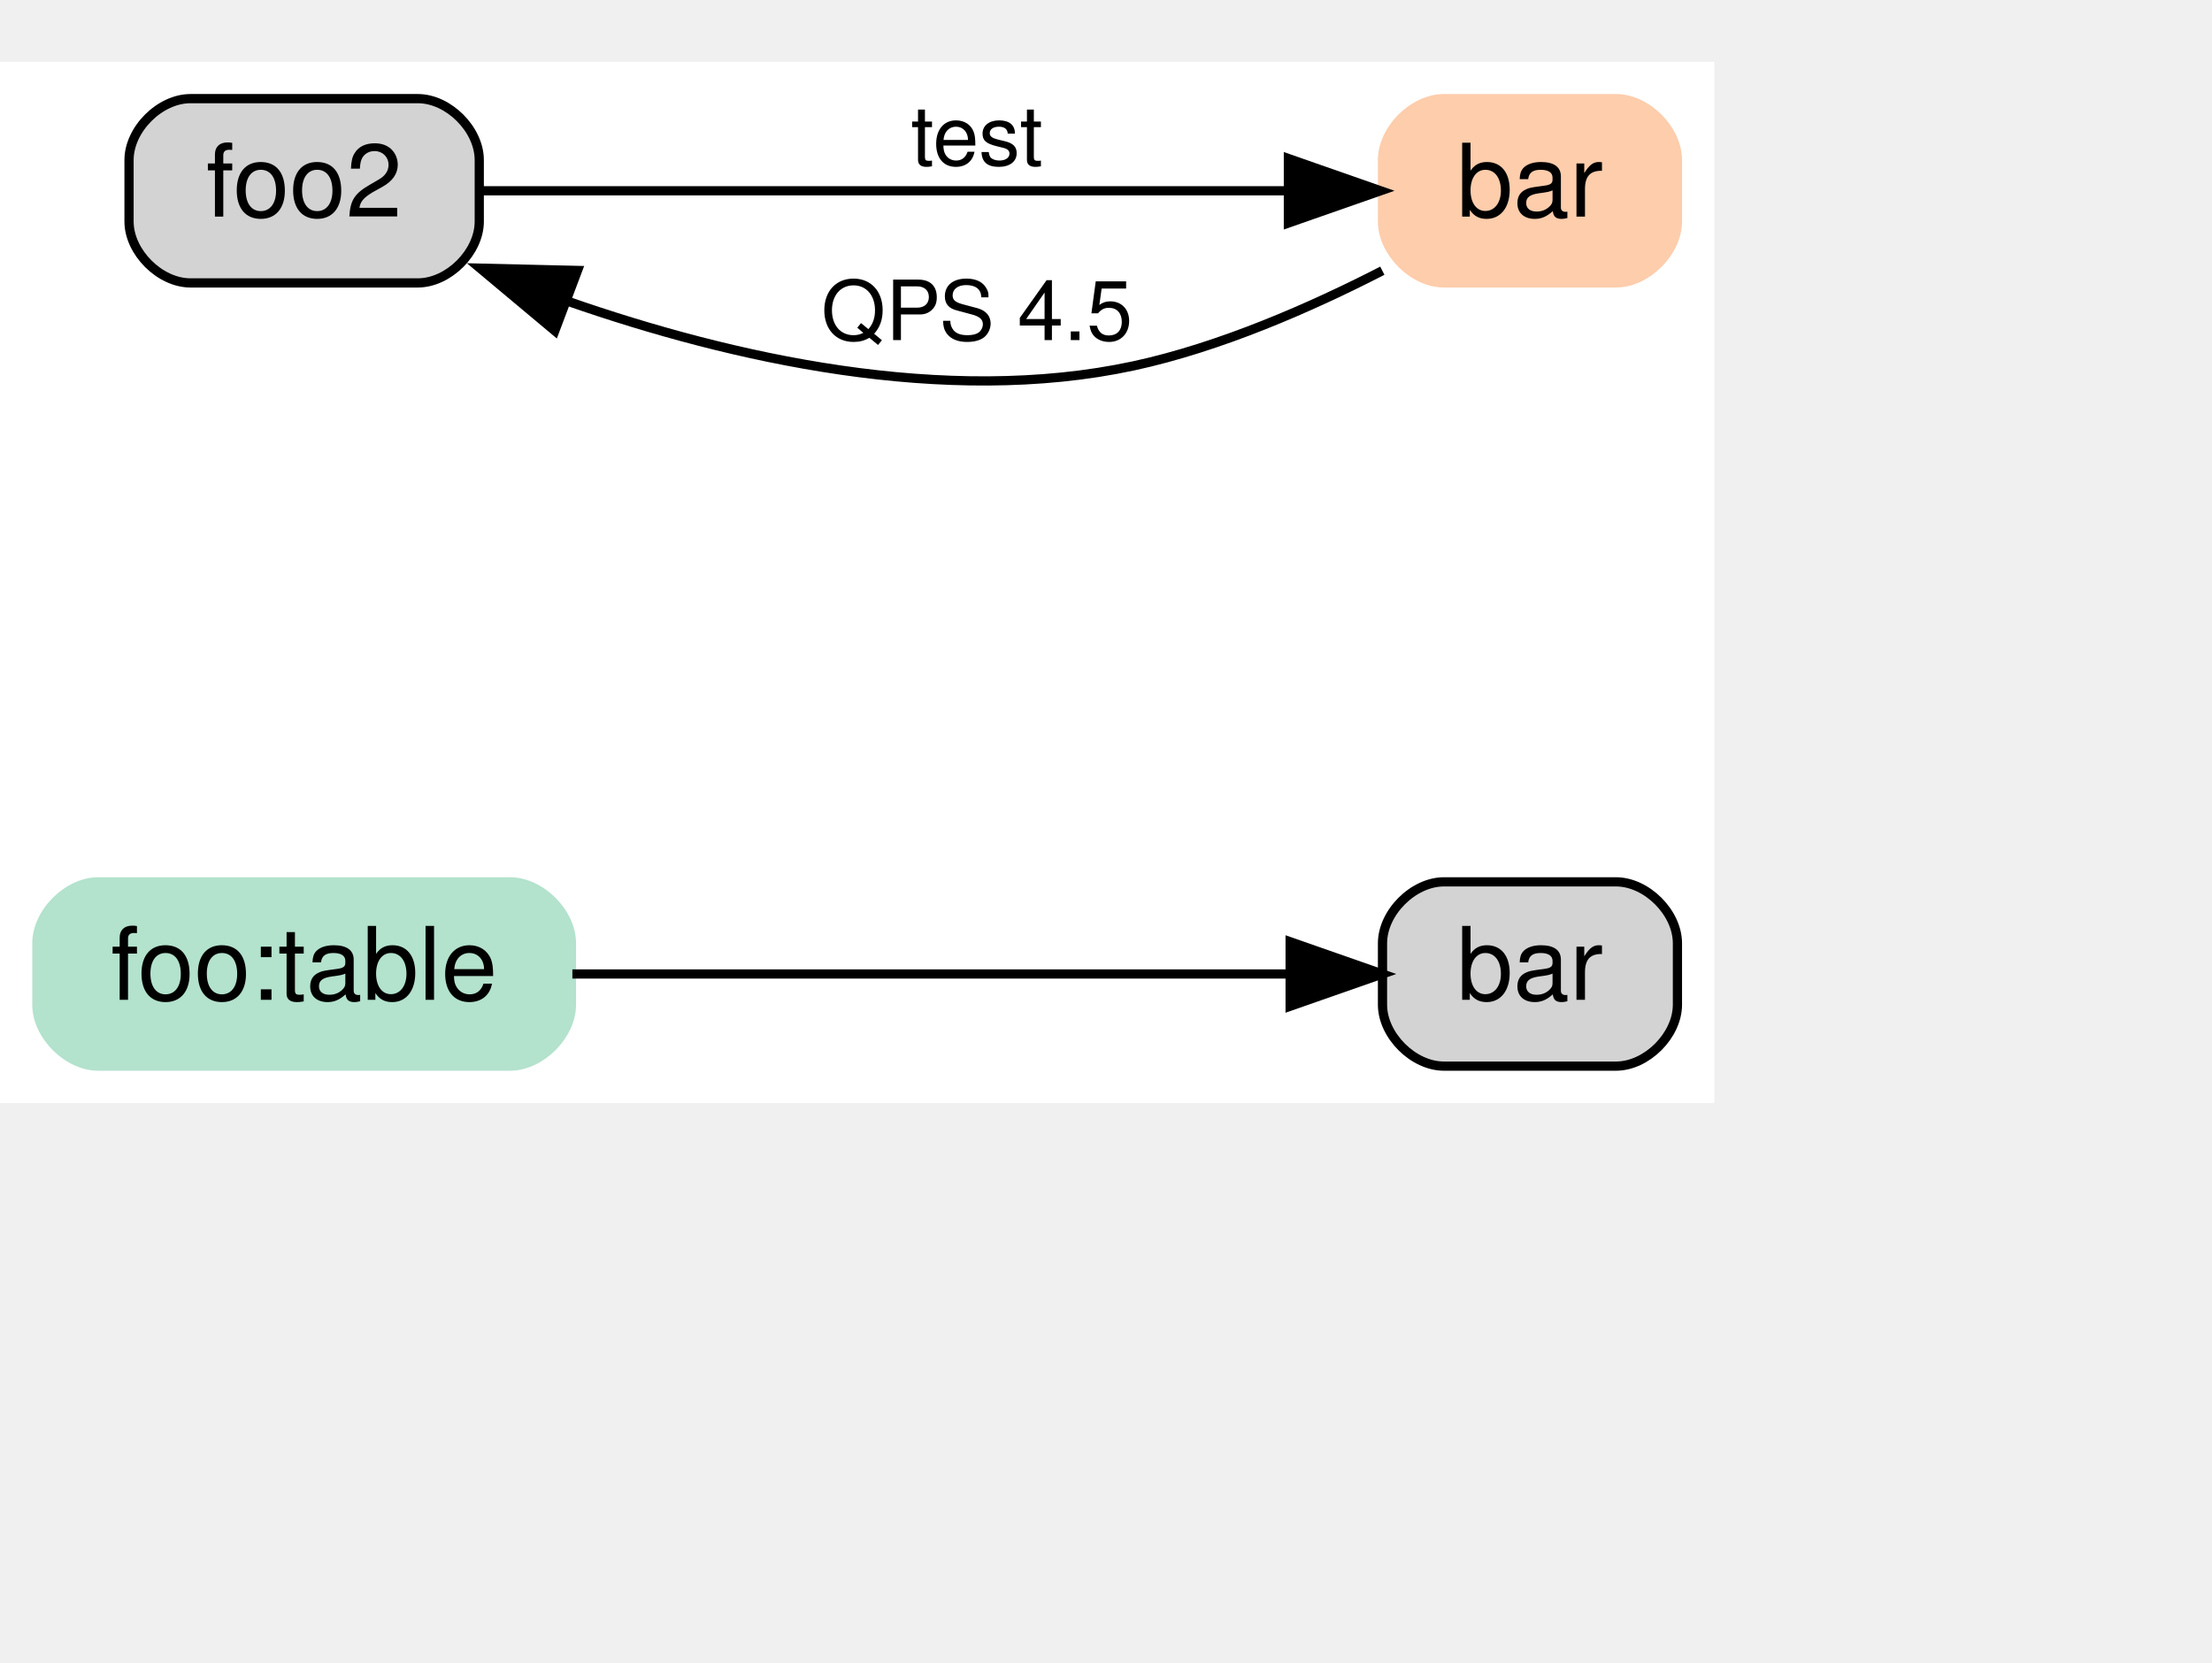
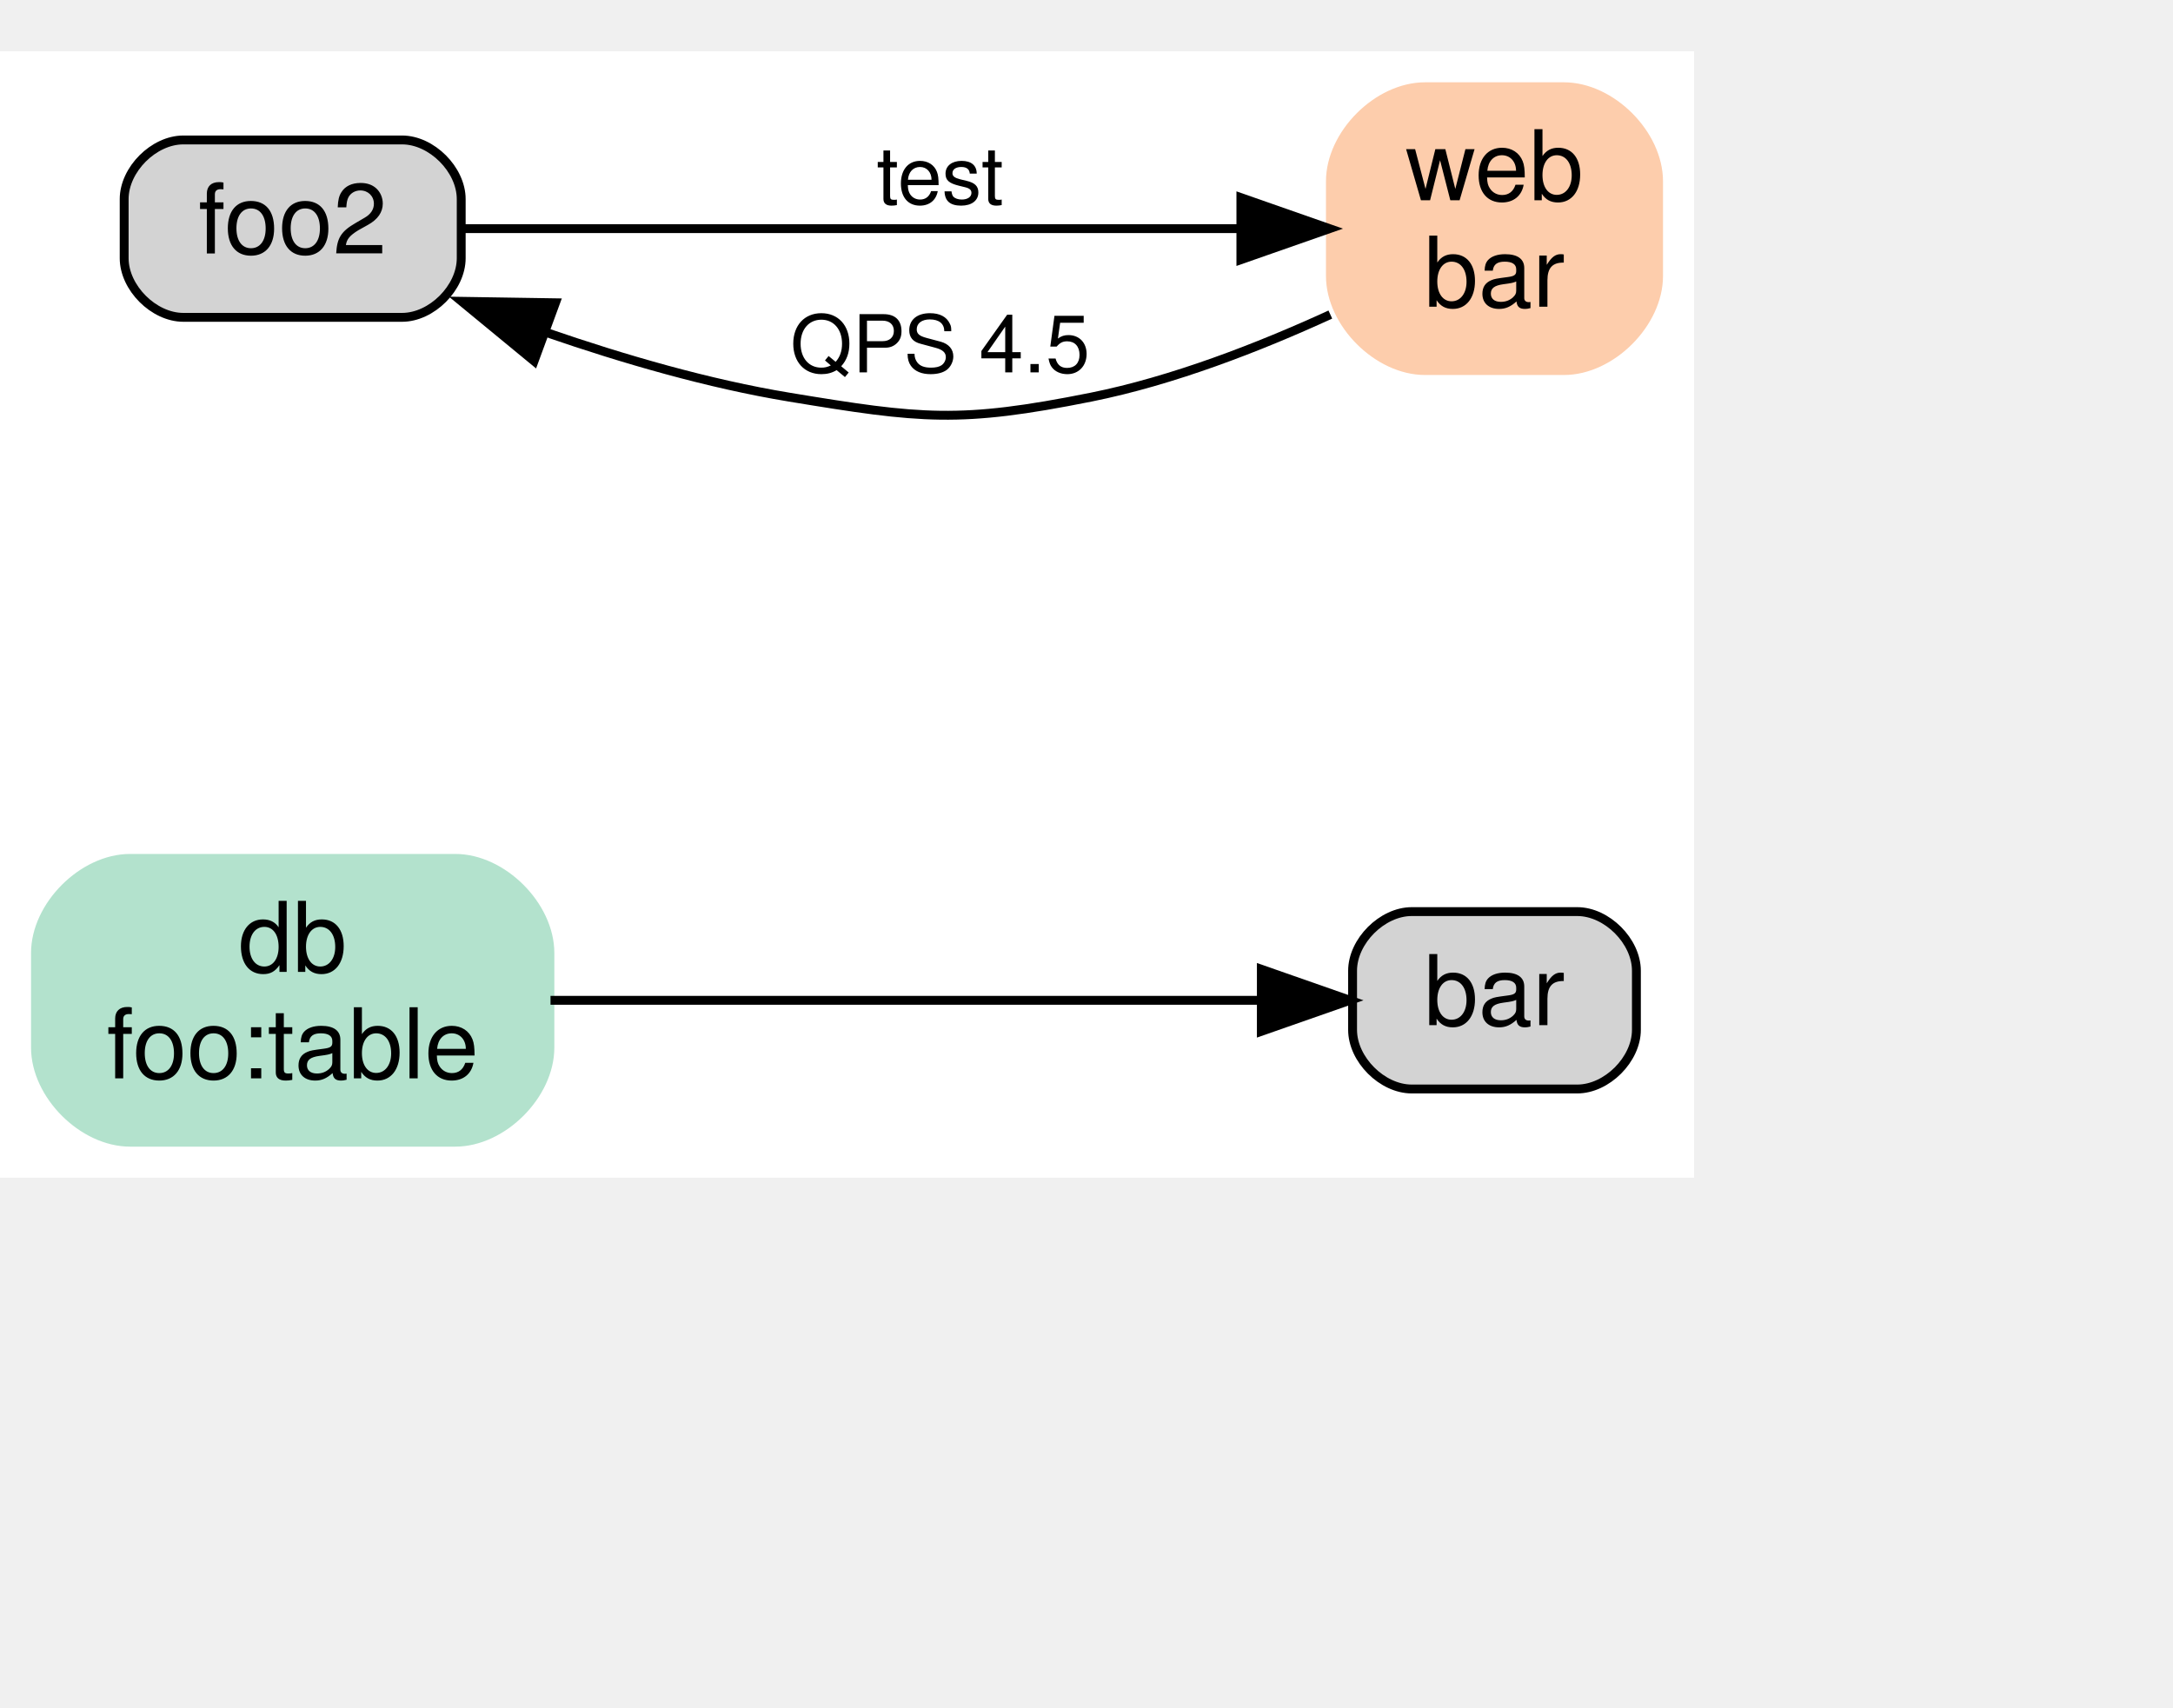
- <svg xmlns="http://www.w3.org/2000/svg" width="294pt" height="221pt" viewBox="54.00 54.00 240.00 167.00">
-   <g id="graph0" class="graph" transform="scale(1 1) rotate(0) translate(58 163)">
-     <polygon fill="white" stroke="none" points="-4,4 -4,-109 182,-109 182,4 -4,4" />
+ <svg xmlns="http://www.w3.org/2000/svg" width="299pt" height="235pt" viewBox="54.00 54.00 245.00 181.00">
+   <g id="graph0" class="graph" transform="scale(1 1) rotate(0) translate(58 177)">
+     <polygon fill="#ffffff" stroke="transparent" points="-4,4 -4,-123 187,-123 187,4 -4,4" />
    <g id="node1" class="node">
-       <path fill="lightgrey" stroke="black" d="M171.333,-20C171.333,-20 152.667,-20 152.667,-20 149.333,-20 146,-16.667 146,-13.333 146,-13.333 146,-6.667 146,-6.667 146,-3.333 149.333,-0 152.667,-0 152.667,-0 171.333,-0 171.333,-0 174.667,-0 178,-3.333 178,-6.667 178,-6.667 178,-13.333 178,-13.333 178,-16.667 174.667,-20 171.333,-20" />
-       <text text-anchor="middle" x="162" y="-7.2" font-family="Helvetica,sans-Serif" font-size="11.00">bar</text>
+       <path fill="#d3d3d3" stroke="#000000" d="M173.833,-26C173.833,-26 155.167,-26 155.167,-26 151.833,-26 148.5,-22.667 148.5,-19.333 148.5,-19.333 148.5,-12.667 148.5,-12.667 148.5,-9.333 151.833,-6 155.167,-6 155.167,-6 173.833,-6 173.833,-6 177.167,-6 180.5,-9.333 180.5,-12.667 180.5,-12.667 180.5,-19.333 180.5,-19.333 180.5,-22.667 177.167,-26 173.833,-26" />
+       <text text-anchor="middle" x="164.5" y="-13.2" font-family="Helvetica,sans-Serif" font-size="11.00" fill="#000000">bar</text>
    </g>
    <g id="node2" class="node">
-       <path fill="#b3e2cd" stroke="#b3e2cd" d="M51.333,-20C51.333,-20 6.667,-20 6.667,-20 3.333,-20 3.55271e-15,-16.667 3.55271e-15,-13.333 3.55271e-15,-13.333 3.55271e-15,-6.667 3.55271e-15,-6.667 3.55271e-15,-3.333 3.333,-0 6.667,-0 6.667,-0 51.333,-0 51.333,-0 54.667,-0 58,-3.333 58,-6.667 58,-6.667 58,-13.333 58,-13.333 58,-16.667 54.667,-20 51.333,-20" />
-       <text text-anchor="middle" x="29" y="-7.2" font-family="Helvetica,sans-Serif" font-size="11.00">foo:table</text>
+       <path fill="#b3e2cd" stroke="#b3e2cd" d="M47.333,-32C47.333,-32 10.667,-32 10.667,-32 5.333,-32 0,-26.667 0,-21.333 0,-21.333 0,-10.667 0,-10.667 0,-5.333 5.333,0 10.667,0 10.667,0 47.333,0 47.333,0 52.667,0 58,-5.333 58,-10.667 58,-10.667 58,-21.333 58,-21.333 58,-26.667 52.667,-32 47.333,-32" />
+       <text text-anchor="middle" x="29" y="-19.2" font-family="Helvetica,sans-Serif" font-size="11.00" fill="#000000">db</text>
+       <text text-anchor="middle" x="29" y="-7.2" font-family="Helvetica,sans-Serif" font-size="11.00" fill="#000000">foo:table</text>
    </g>
    <g id="edge1" class="edge">
-       <path fill="none" stroke="black" d="M58.103,-10C81.232,-10 113.718,-10 135.965,-10" />
-       <polygon fill="black" stroke="black" points="135.978,-13.5 145.978,-10 135.978,-6.5 135.978,-13.5" />
+       <path fill="none" stroke="#000000" d="M58.068,-16C81.832,-16 115.146,-16 138.143,-16" />
+       <polygon fill="#000000" stroke="#000000" points="138.214,-19.5 148.213,-16 138.213,-12.5 138.214,-19.5" />
    </g>
    <g id="node3" class="node">
-       <path fill="lightgrey" stroke="black" d="M41.333,-105C41.333,-105 16.667,-105 16.667,-105 13.333,-105 10,-101.667 10,-98.333 10,-98.333 10,-91.667 10,-91.667 10,-88.333 13.333,-85 16.667,-85 16.667,-85 41.333,-85 41.333,-85 44.667,-85 48,-88.333 48,-91.667 48,-91.667 48,-98.333 48,-98.333 48,-101.667 44.667,-105 41.333,-105" />
-       <text text-anchor="middle" x="29" y="-92.2" font-family="Helvetica,sans-Serif" font-size="11.00">foo2</text>
+       <path fill="#d3d3d3" stroke="#000000" d="M41.333,-113C41.333,-113 16.667,-113 16.667,-113 13.333,-113 10,-109.667 10,-106.333 10,-106.333 10,-99.667 10,-99.667 10,-96.333 13.333,-93 16.667,-93 16.667,-93 41.333,-93 41.333,-93 44.667,-93 48,-96.333 48,-99.667 48,-99.667 48,-106.333 48,-106.333 48,-109.667 44.667,-113 41.333,-113" />
+       <text text-anchor="middle" x="29" y="-100.2" font-family="Helvetica,sans-Serif" font-size="11.00" fill="#000000">foo2</text>
    </g>
    <g id="node4" class="node">
-       <path fill="#fdcdac" stroke="#fdcdac" d="M171.333,-105C171.333,-105 152.667,-105 152.667,-105 149.333,-105 146,-101.667 146,-98.333 146,-98.333 146,-91.667 146,-91.667 146,-88.333 149.333,-85 152.667,-85 152.667,-85 171.333,-85 171.333,-85 174.667,-85 178,-88.333 178,-91.667 178,-91.667 178,-98.333 178,-98.333 178,-101.667 174.667,-105 171.333,-105" />
-       <text text-anchor="middle" x="162" y="-92.2" font-family="Helvetica,sans-Serif" font-size="11.00">bar</text>
+       <path fill="#fdcdac" stroke="#fdcdac" d="M172.333,-119C172.333,-119 156.667,-119 156.667,-119 151.333,-119 146,-113.667 146,-108.333 146,-108.333 146,-97.667 146,-97.667 146,-92.333 151.333,-87 156.667,-87 156.667,-87 172.333,-87 172.333,-87 177.667,-87 183,-92.333 183,-97.667 183,-97.667 183,-108.333 183,-108.333 183,-113.667 177.667,-119 172.333,-119" />
+       <text text-anchor="middle" x="164.5" y="-106.2" font-family="Helvetica,sans-Serif" font-size="11.00" fill="#000000">web</text>
+       <text text-anchor="middle" x="164.5" y="-94.2" font-family="Helvetica,sans-Serif" font-size="11.00" fill="#000000">bar</text>
    </g>
    <g id="edge2" class="edge">
-       <path fill="none" stroke="black" d="M48.215,-95C70.976,-95 110.047,-95 135.702,-95" />
-       <polygon fill="black" stroke="black" points="135.789,-98.5 145.789,-95 135.789,-91.5 135.789,-98.5" />
-       <text text-anchor="middle" x="102" y="-97.8" font-family="Helvetica,sans-Serif" font-size="9.00">test</text>
+       <path fill="none" stroke="#000000" d="M48.127,-103C70.952,-103 109.341,-103 135.746,-103" />
+       <polygon fill="#000000" stroke="#000000" points="135.906,-106.5 145.906,-103 135.906,-99.5 135.906,-106.5" />
+       <text text-anchor="middle" x="102" y="-105.8" font-family="Helvetica,sans-Serif" font-size="9.00" fill="#000000">test</text>
    </g>
    <g id="edge3" class="edge">
-       <path fill="none" stroke="black" d="M145.982,-86.325C138.203,-82.326 128.388,-78.025 119,-76 98.472,-71.573 75.269,-76.864 57.702,-82.976" />
-       <polygon fill="black" stroke="black" points="56.198,-79.803 48.073,-86.603 58.665,-86.354 56.198,-79.803" />
-       <text text-anchor="middle" x="102" y="-78.8" font-family="Helvetica,sans-Serif" font-size="9.00">QPS 4.5</text>
+       <path fill="none" stroke="#000000" d="M145.992,-93.315C137.932,-89.618 128.233,-85.85 119,-84 104.183,-81.031 99.909,-81.54 85,-84 75.899,-85.502 66.289,-88.29 57.648,-91.276" />
+       <polygon fill="#000000" stroke="#000000" points="56.216,-88.073 48.037,-94.808 58.631,-94.643 56.216,-88.073" />
+       <text text-anchor="middle" x="102" y="-86.8" font-family="Helvetica,sans-Serif" font-size="9.00" fill="#000000">QPS 4.5</text>
    </g>
  </g>
</svg>
